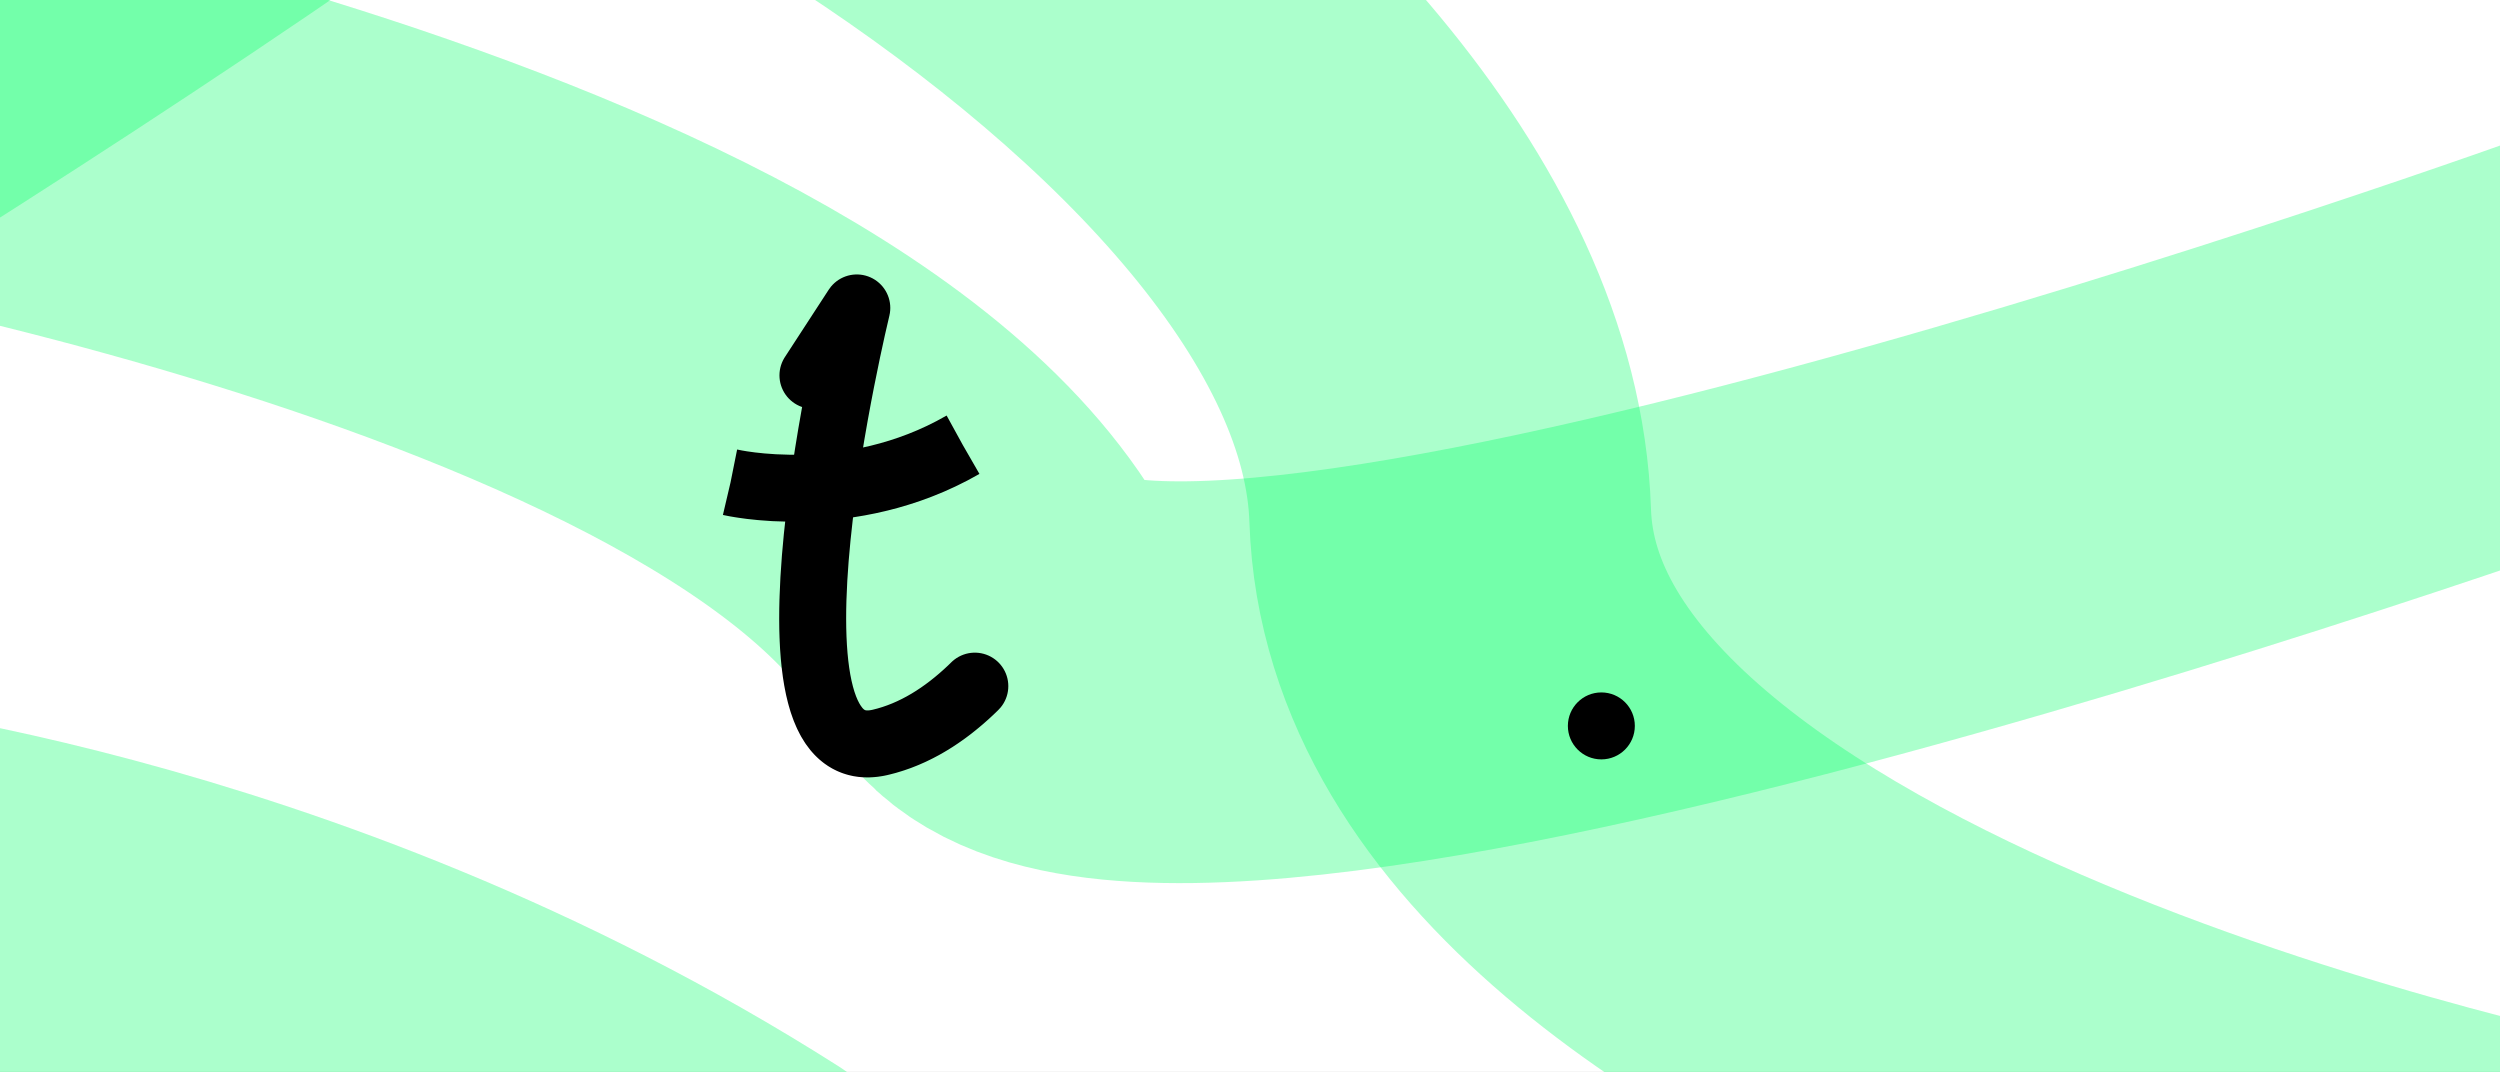
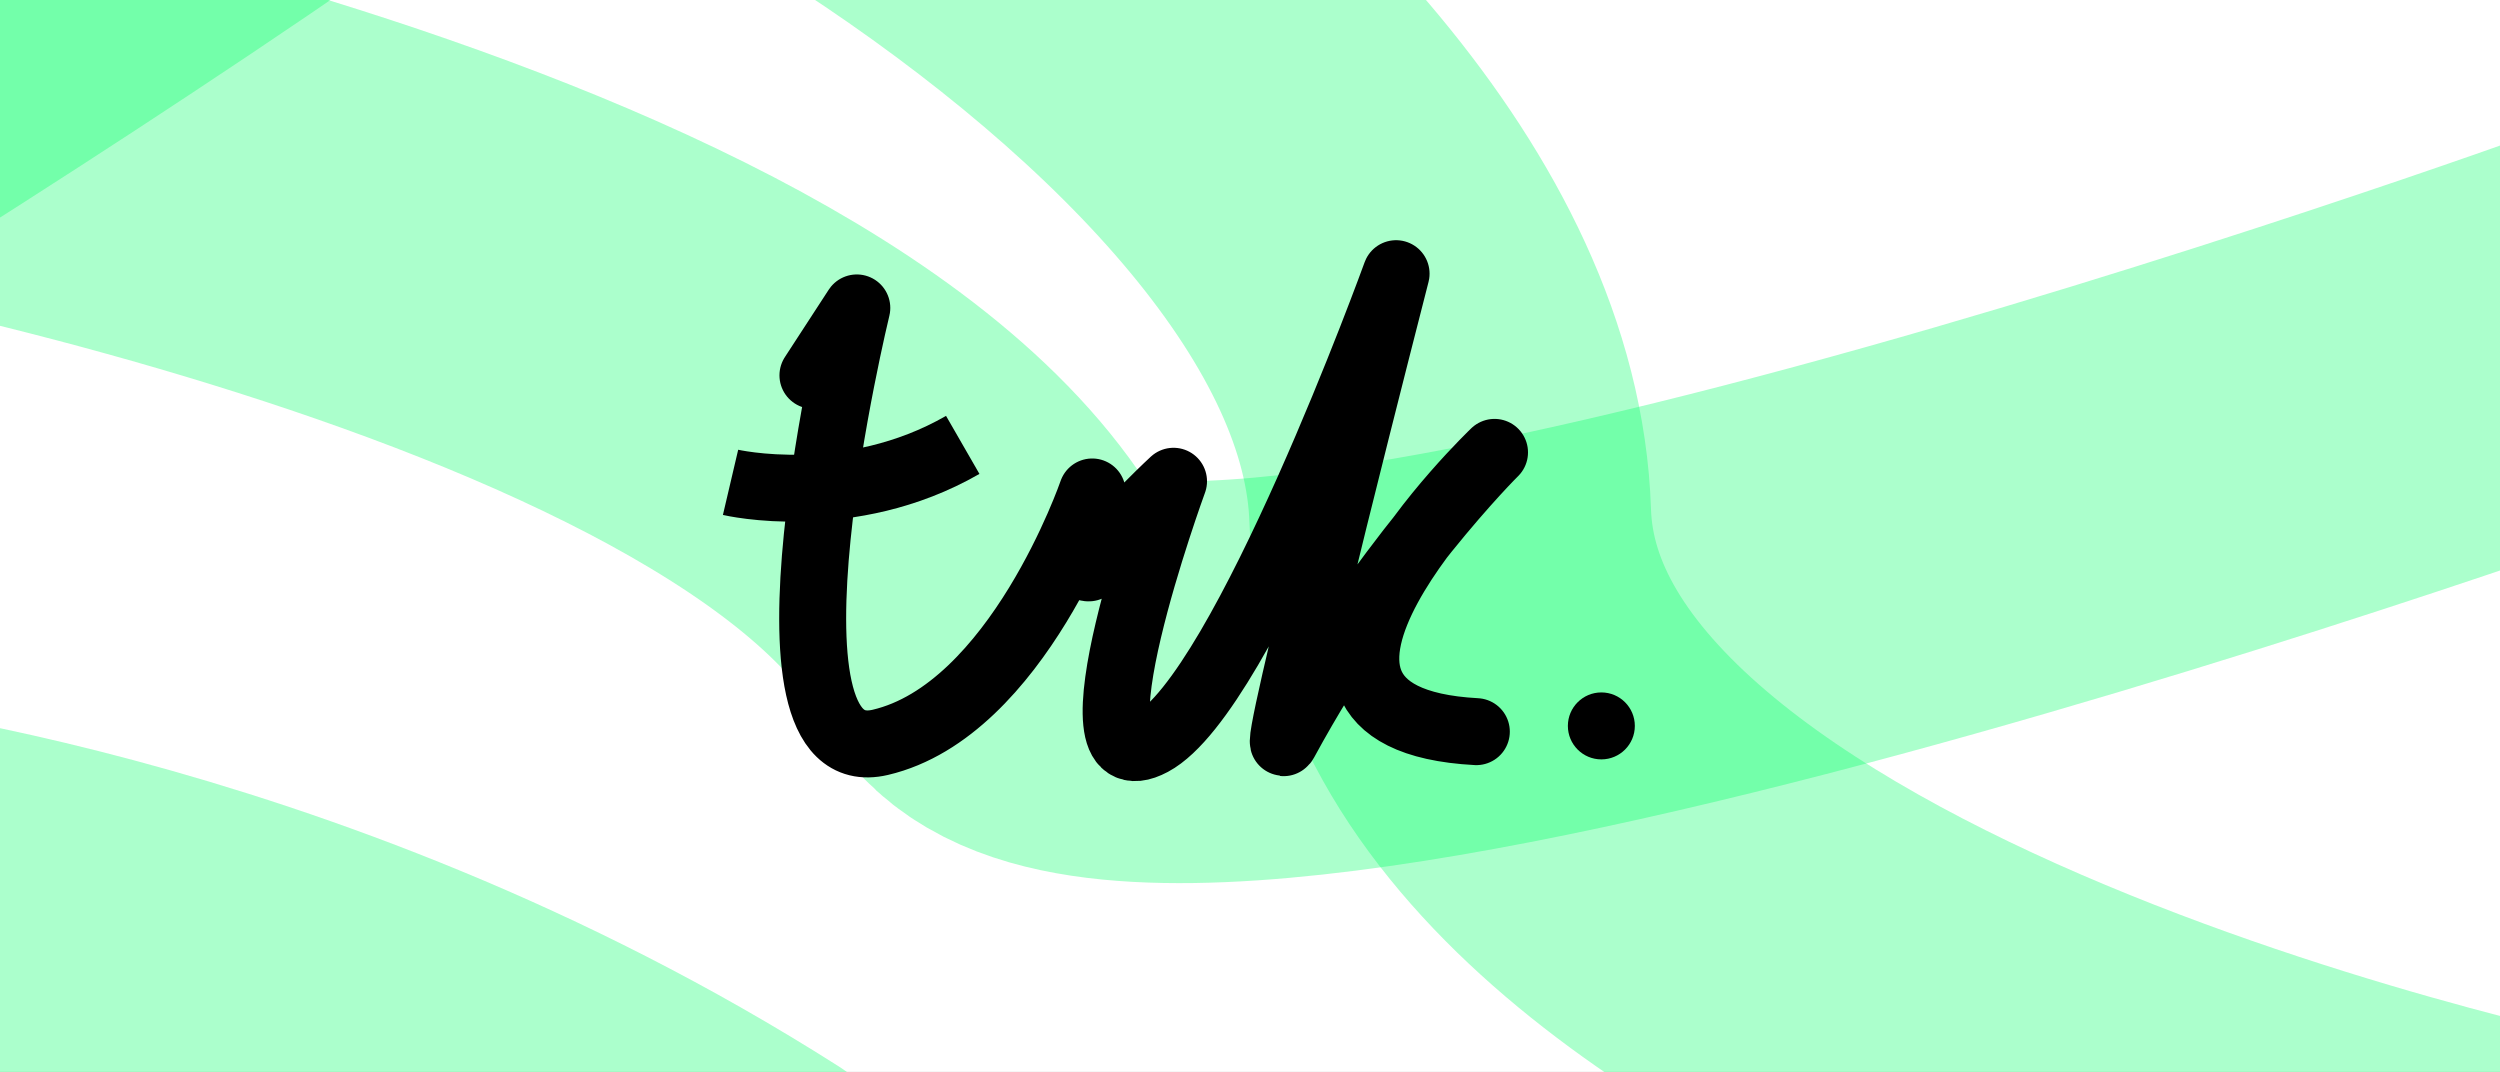
- <svg xmlns="http://www.w3.org/2000/svg" width="373.333" height="160" viewBox="0 0 373.333 160" version="1.1" id="svg1" xml:space="preserve">
+ <svg xmlns="http://www.w3.org/2000/svg" viewBox="0 0 373.333 160" version="1.1" id="svg1" xml:space="preserve">
  <defs id="defs1" />
-   <style>
-      @keyframes draw-main {
-        from {stroke-dashoffset: 100;}
-        to {stroke-dashoffset: 0;}
-      }
-       #mainpath {
-         stroke-dasharray: 100, 1000;
-         transition: stroke-dashoffset 3000ms;
-         animation: 1.5s ease-in-out draw-main;
-       }
-       @keyframes draw-t {
-         0%, 20% {stroke-dashoffset: 100;}
-         100% {stroke-dashoffset: 0;}
-       }
-       #tbar {
-         stroke-dasharray: 100, 1000;
-         transition: stroke-dashoffset 3000ms;
-         animation: 1.5s ease draw-t;
-       }
-       @keyframes draw-dot {
-         0%, 50% {opacity: 0;}
-         80% {opacity: 1;}
-       }
-       #dot {
-         animation: 1.8s ease-out draw-dot;
-       }
-    </style>
  <g id="layer1">
    <rect style="fill:#ffffff;stroke:none;stroke-width:91.651;stroke-linecap:round;stroke-linejoin:round;stroke-dasharray:none;stroke-opacity:0.329" id="rect11" width="373.333" height="159.998" x="2.8421709e-14" y="-2.2802734e-08" />
    <path style="display:none;fill:none;stroke:#00ff66;stroke-width:59.999;stroke-linecap:round;stroke-linejoin:round;stroke-dasharray:none;stroke-opacity:0.329" d="m 100.914,24.269 c 0.719,0 82.584,-15.388 82.584,58.013 0,73.401 83.166,61.356 83.166,61.356" id="path8" />
    <path style="display:none;fill:none;stroke:#00ff66;stroke-width:59.999;stroke-linecap:round;stroke-linejoin:round;stroke-dasharray:none;stroke-opacity:0.329" d="M 84.555,45.375 C 86.173,44.476 134.176,34.925 165.401,94.94 183.876,130.451 289.856,82.228 289.856,82.228" id="path9" />
    <path style="fill:none;stroke:#00ff66;stroke-width:60;stroke-linecap:round;stroke-linejoin:round;stroke-dasharray:none;stroke-opacity:0.329" d="M 17.978,-72.485 C 70.328,-73.492 214.103,1.205 216.564,77.006 219.026,152.807 387.308,185.816 387.308,185.816" id="path13" />
    <path style="fill:none;stroke:#00ff66;stroke-width:59.999;stroke-linecap:round;stroke-linejoin:round;stroke-dasharray:none;stroke-opacity:0.329" d="M -45.821,9.057 C -44.203,8.158 117.498,34.473 148.722,92.906 167.588,128.211 389.097,47.979 389.097,47.979" id="path15" />
-     <path style="fill:none;stroke:#000000;stroke-width:10" d="m 109.095,72.03 c 0,0 17.736,4.154 34.674,-5.593" pathLength="100" id="tbar" />
-     <path style="fill:none;stroke:#000000;stroke-width:10;stroke-linecap:round;stroke-linejoin:round" pathLength="100" d="m 121.399,56.051 6.551,-10.067 c 0,0 -16.945,69.667 3.508,64.873 20.453,-4.794 31.645,-37.39 31.645,-37.39 0,0 -3.835,16.138 1.278,9.907 5.113,-6.232 10.866,-11.505 10.866,-11.505 0,0 -16.937,46.338 -3.196,38.988 13.742,-7.35 36.431,-69.987 36.431,-69.987 0,0 -19.156,74.501 -16.618,69.827 14.305,-26.341 31.318,-43.142 31.318,-43.142 0,0 -41.385,39.627 -2.716,41.704" id="mainpath" />
+     <path style="fill:none;stroke:#000000;stroke-width:10" d="m 109.095,72.03 c 0,0 17.736,4.154 34.674,-5.593" id="path6" />
+     <path style="fill:none;stroke:#000000;stroke-width:10;stroke-linecap:round;stroke-linejoin:round;stroke-dasharray:none" d="m 121.399,56.051 6.551,-10.067 c 0,0 -16.945,69.667 3.508,64.873 20.453,-4.794 31.645,-37.39 31.645,-37.39 0,0 -3.835,16.138 1.278,9.907 5.113,-6.232 10.866,-11.505 10.866,-11.505 0,0 -16.937,46.338 -3.196,38.988 13.742,-7.35 36.431,-69.987 36.431,-69.987 0,0 -19.156,74.501 -16.618,69.827 14.305,-26.341 31.318,-43.142 31.318,-43.142 0,0 -41.385,39.627 -2.716,41.704" id="path5" />
    <path style="fill:none;stroke:#00ff66;stroke-width:60;stroke-linecap:round;stroke-linejoin:round;stroke-dasharray:none;stroke-opacity:0.329" d="m -82.265,47.906 c 0,0 163.38,-96.072 198.472,-140.369" id="path17" />
    <path style="fill:none;stroke:#00ff66;stroke-width:60;stroke-linecap:round;stroke-linejoin:round;stroke-opacity:0.329" d="m -32.136,133.832 c 0,0 71.391,6.305 141.154,50.645" id="path2" />
-     <circle style="fill:#000000;stroke:none;stroke-width:5;stroke-linecap:round;stroke-linejoin:round;stroke-opacity:0.329" id="dot" cx="239.135" cy="108.402" r="5" />
+     <circle style="fill:#000000;stroke:none;stroke-width:5;stroke-linecap:round;stroke-linejoin:round;stroke-opacity:0.329" id="path1" cx="239.135" cy="108.402" r="5" />
  </g>
</svg>
